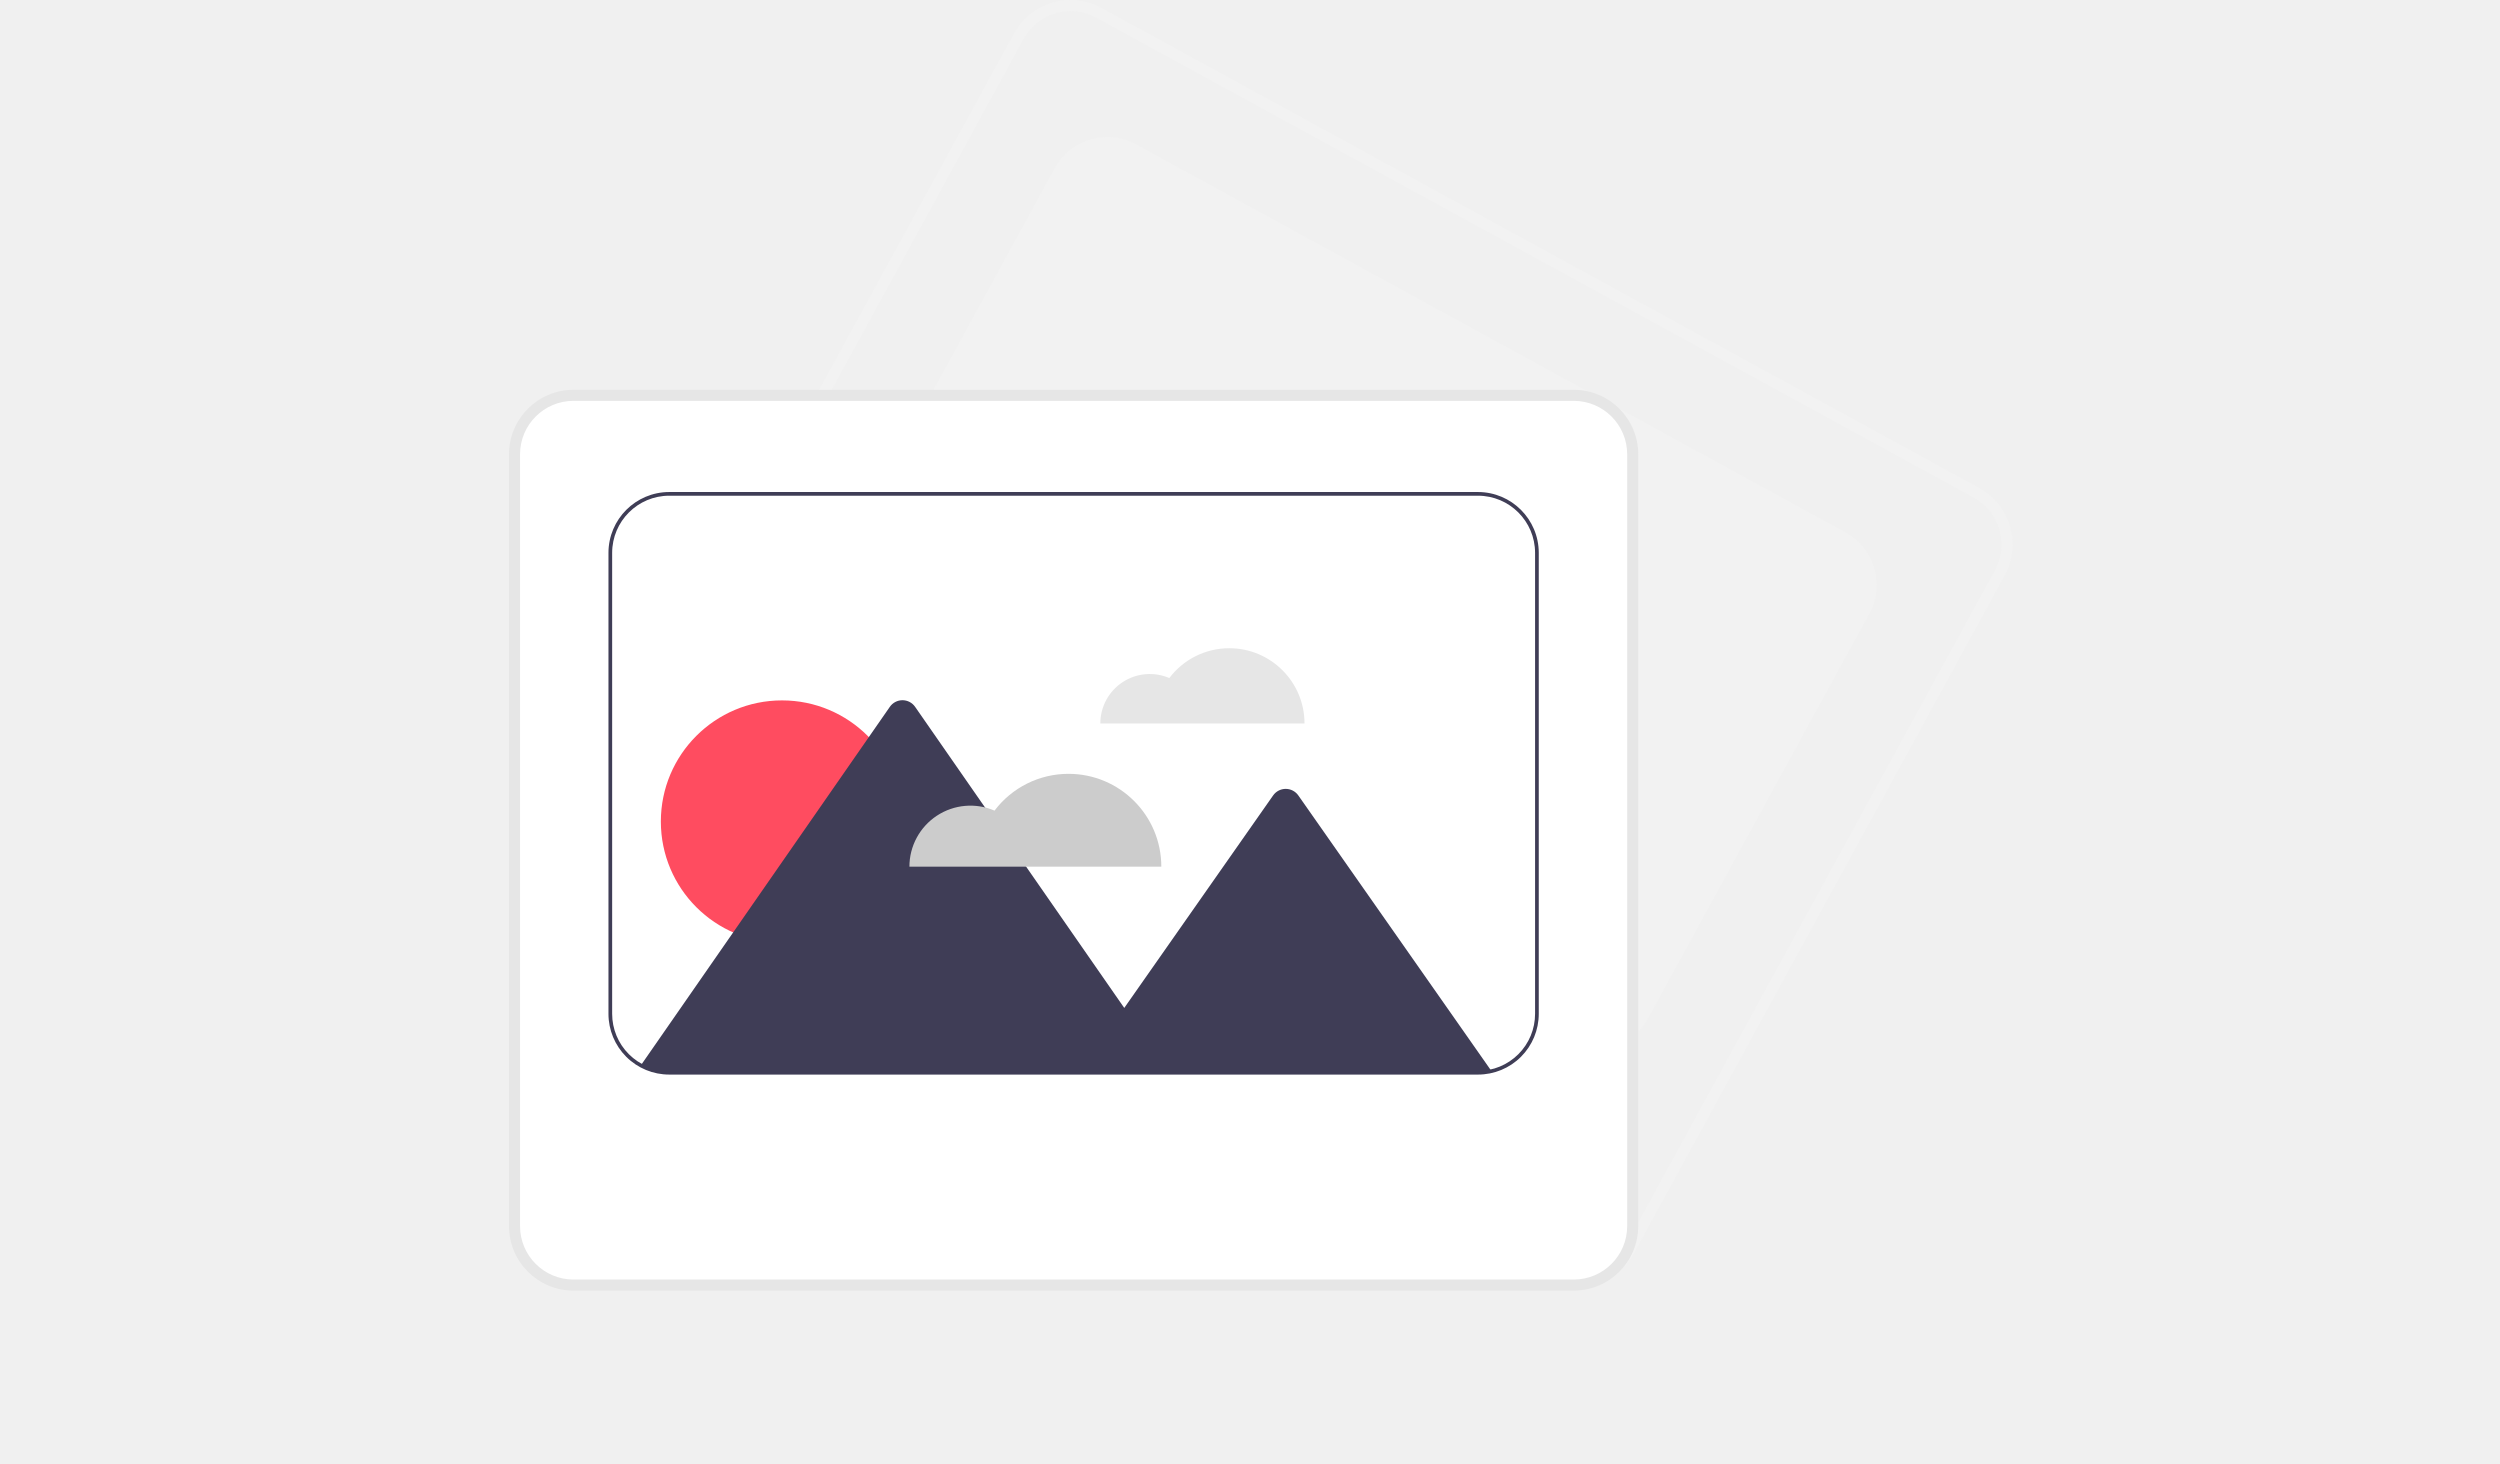
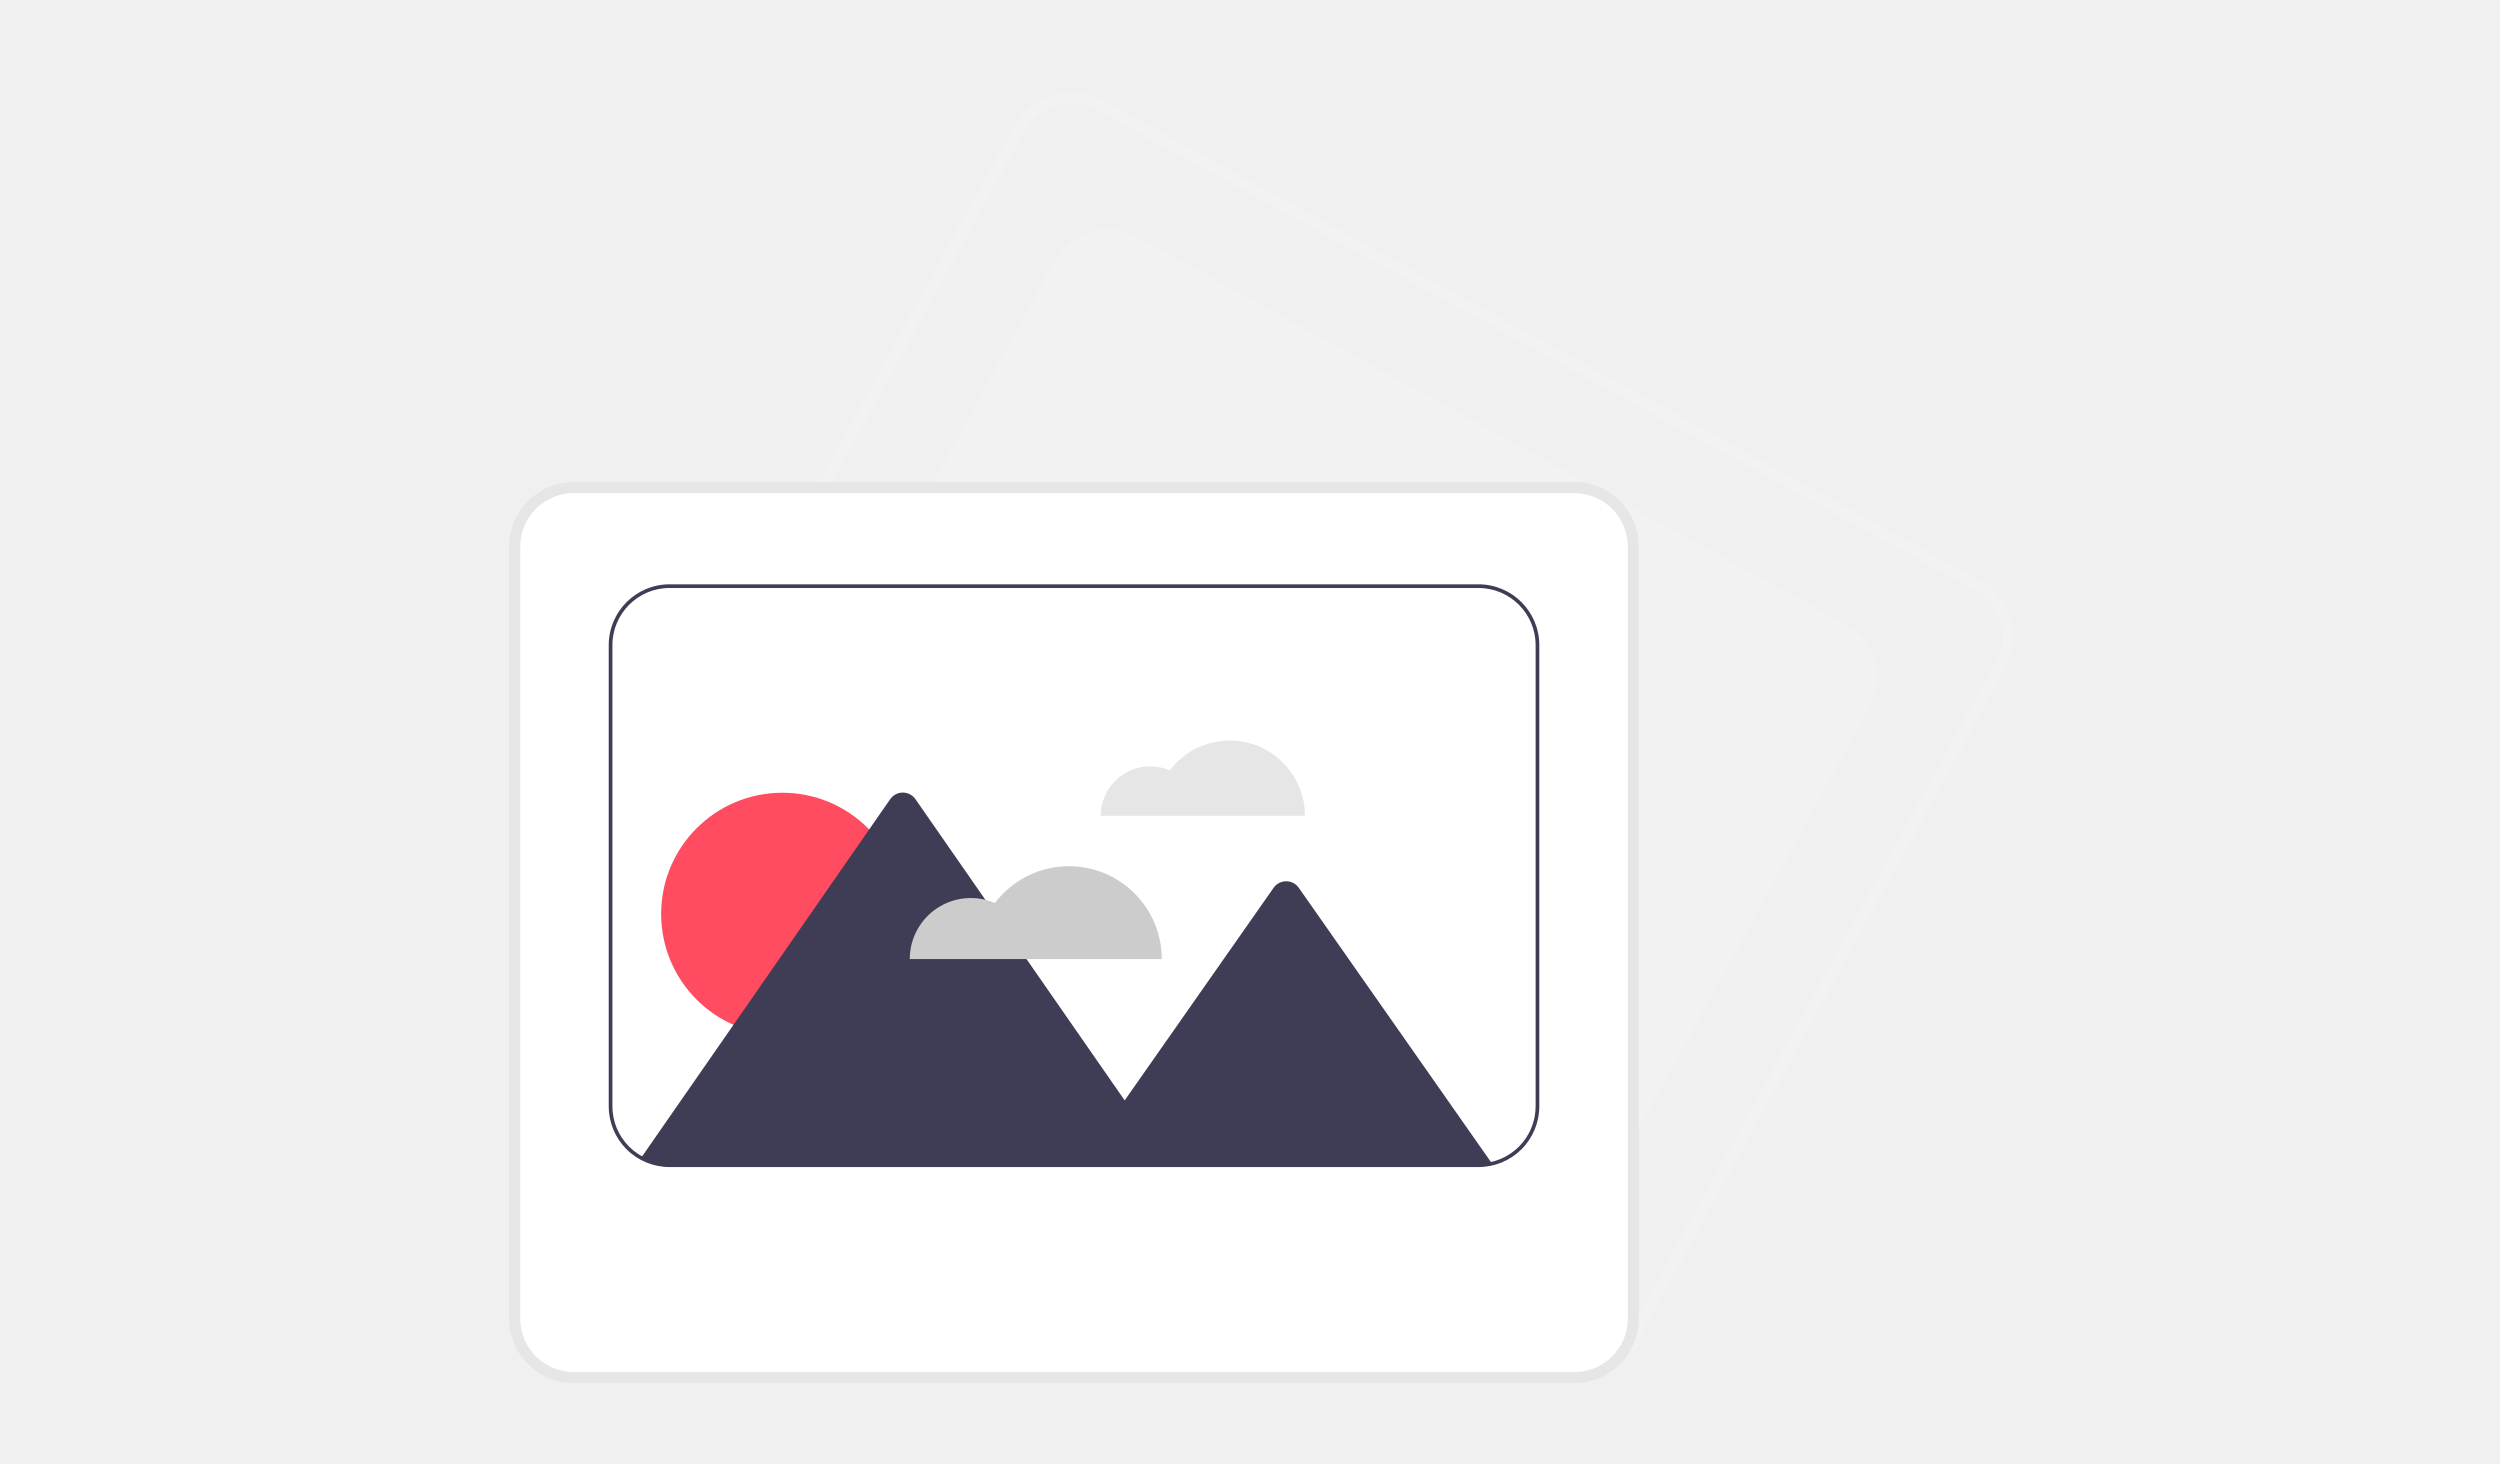
- <svg xmlns="http://www.w3.org/2000/svg" id="a338e755-f6c7-45a0-8ec7-0e8a92e33cf6" data-name="Layer 1" width="844.5" height="494.246" viewBox="0 0 804.5 794.246">
+ <svg xmlns="http://www.w3.org/2000/svg" id="a338e755-f6c7-45a0-8ec7-0e8a92e33cf6" data-name="Layer 1" width="844.5" height="494.246" viewBox="0 -50 804 794">
  <path d="M772.021,797.895a34.814,34.814,0,0,1-16.746-4.309L278.867,533.041a35.039,35.039,0,0,1-13.914-47.501L466.001,117.924a34.999,34.999,0,0,1,47.502-13.914l476.408,260.546a35.039,35.039,0,0,1,13.914,47.501L802.777,779.673a34.771,34.771,0,0,1-20.869,16.795A35.147,35.147,0,0,1,772.021,797.895Zm-13.867-9.572a29.001,29.001,0,0,0,39.359-11.529L998.56,409.179A29.033,29.033,0,0,0,987.032,369.82L510.623,109.274a29.001,29.001,0,0,0-39.359,11.529L270.217,488.418A29.033,29.033,0,0,0,281.746,527.777Z" transform="translate(-191.8888 -99.7015)" fill="#f2f2f2" />
  <path d="M781.844,669.325a32.706,32.706,0,0,1-15.683-4.017L380.999,454.665a32.469,32.469,0,0,1-12.92-44.108L488.151,191.005a32.497,32.497,0,0,1,44.109-12.92L917.422,388.729a32.498,32.498,0,0,1,12.92,44.108l-.439-.24.439.24L810.27,652.388A32.364,32.364,0,0,1,781.844,669.325Z" transform="translate(-191.8888 -99.7015)" fill="#f2f2f2" />
  <path d="M769.889,797.798h-543a32.537,32.537,0,0,1-32.5-32.5v-419a32.537,32.537,0,0,1,32.5-32.5h543a32.537,32.537,0,0,1,32.5,32.5v419A32.537,32.537,0,0,1,769.889,797.798Z" transform="translate(-191.8888 -99.7015)" fill="#fff" />
  <path d="M769.889,800.298h-543a35.039,35.039,0,0,1-35-35v-419a35.039,35.039,0,0,1,35-35h543a35.039,35.039,0,0,1,35,35v419A35.039,35.039,0,0,1,769.889,800.298Zm-543-483a29.033,29.033,0,0,0-29,29v419a29.033,29.033,0,0,0,29,29h543a29.033,29.033,0,0,0,29-29v-419a29.033,29.033,0,0,0-29-29Z" transform="translate(-191.8888 -99.7015)" fill="#e6e6e6" />
  <path d="M582.892,451.586a40.764,40.764,0,0,0-32.551,16.186,26.84,26.84,0,0,0-37.449,24.648H623.725A40.833,40.833,0,0,0,582.892,451.586Z" transform="translate(-191.8888 -99.7015)" fill="#e6e6e6" />
  <circle cx="148.197" cy="445.96" r="65.757" fill="#ff4c60" />
  <path d="M725.249,681.179a31.878,31.878,0,0,1-7.36.85h-439a31.875,31.875,0,0,1-15.46-3.97l1.17-1.68,48.98-70.53,72.58-104.49,1.06-1.53,11.42-16.44a8.337,8.337,0,0,1,13.7,0l37.94,54.61v.01l22.32,32.14,53.28,76.7,80.81-115.35a8.348,8.348,0,0,1,13.68,0l51.84,73.99,2.98,4.25Z" transform="translate(-191.8888 -99.7015)" fill="#3f3d56" />
  <path d="M495.618,519.768A50.293,50.293,0,0,0,455.458,539.738,33.114,33.114,0,0,0,409.255,570.147h136.743A50.379,50.379,0,0,0,495.618,519.768Z" transform="translate(-191.8888 -99.7015)" fill="#ccc" />
  <path d="M717.889,683.028h-439a32.97,32.97,0,0,1-33-33V399.789a33.037,33.037,0,0,1,33-33h439a33.037,33.037,0,0,1,33,33V650.028a32.962,32.962,0,0,1-33,33Zm-439-314.24a31.035,31.035,0,0,0-31,31V650.028a30.971,30.971,0,0,0,31,31h439a30.964,30.964,0,0,0,31-31V399.789a31.035,31.035,0,0,0-31-31Z" transform="translate(-191.8888 -99.7015)" fill="#3f3d56" />
</svg>
